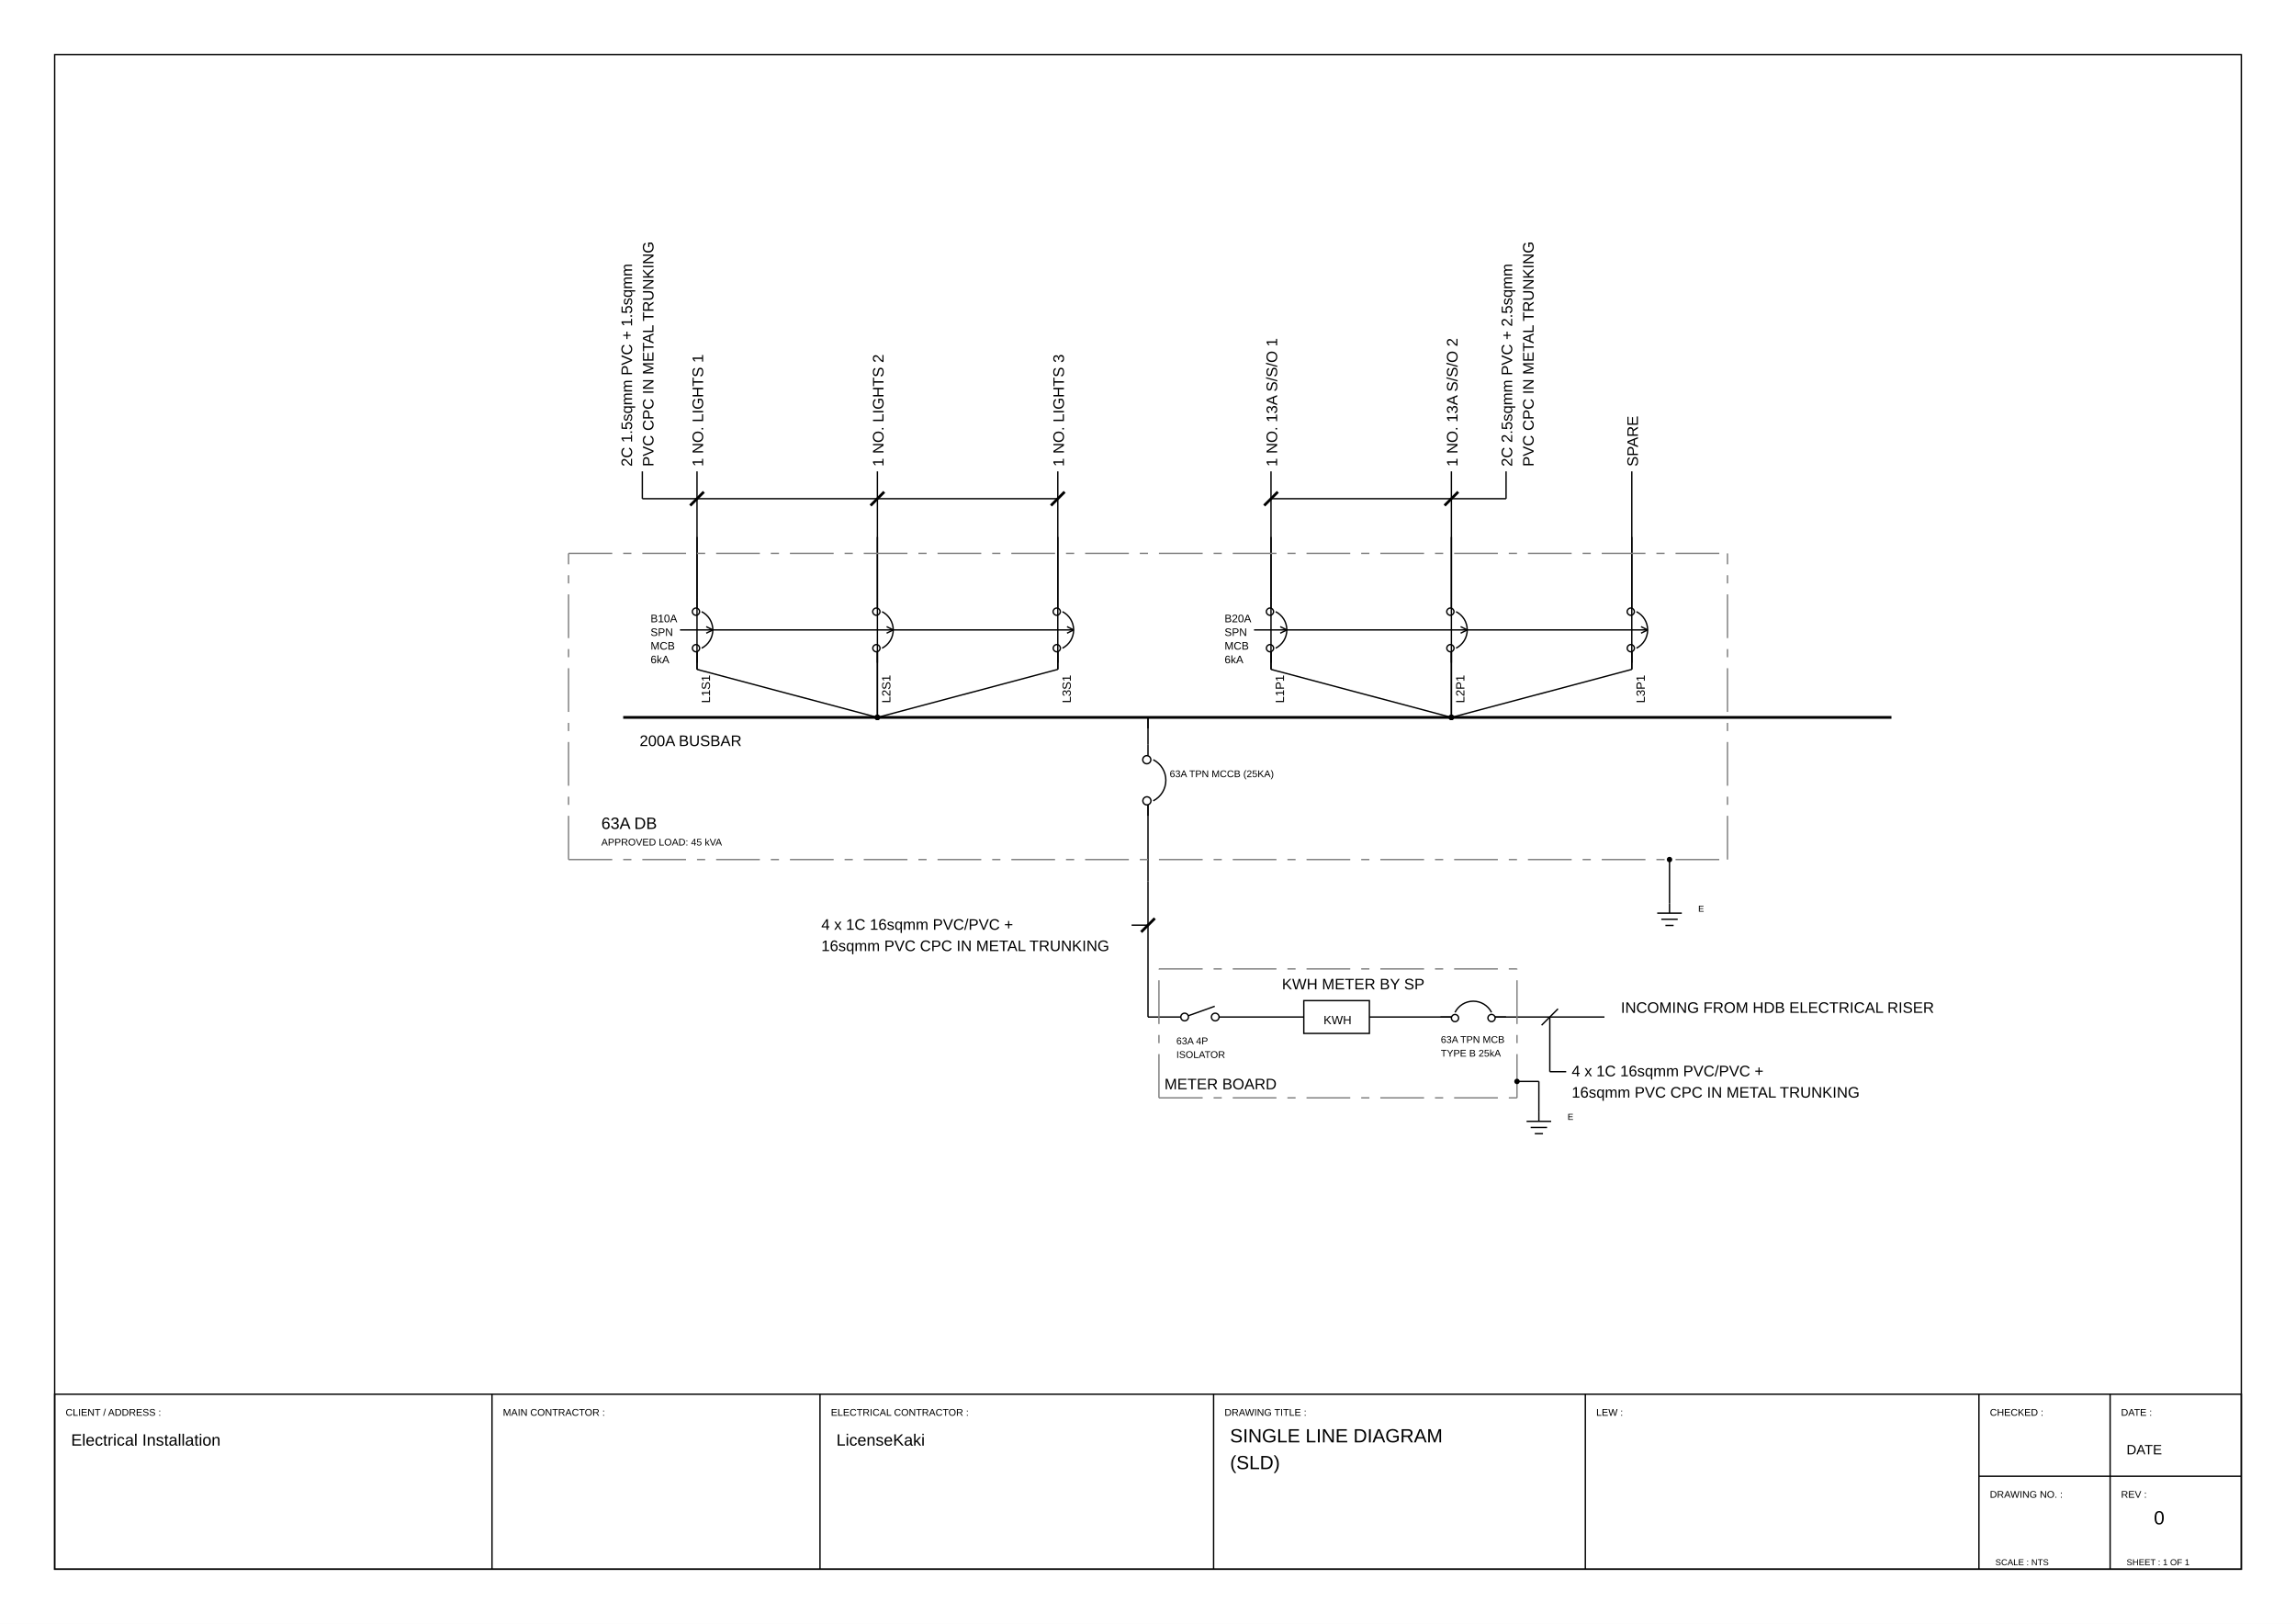
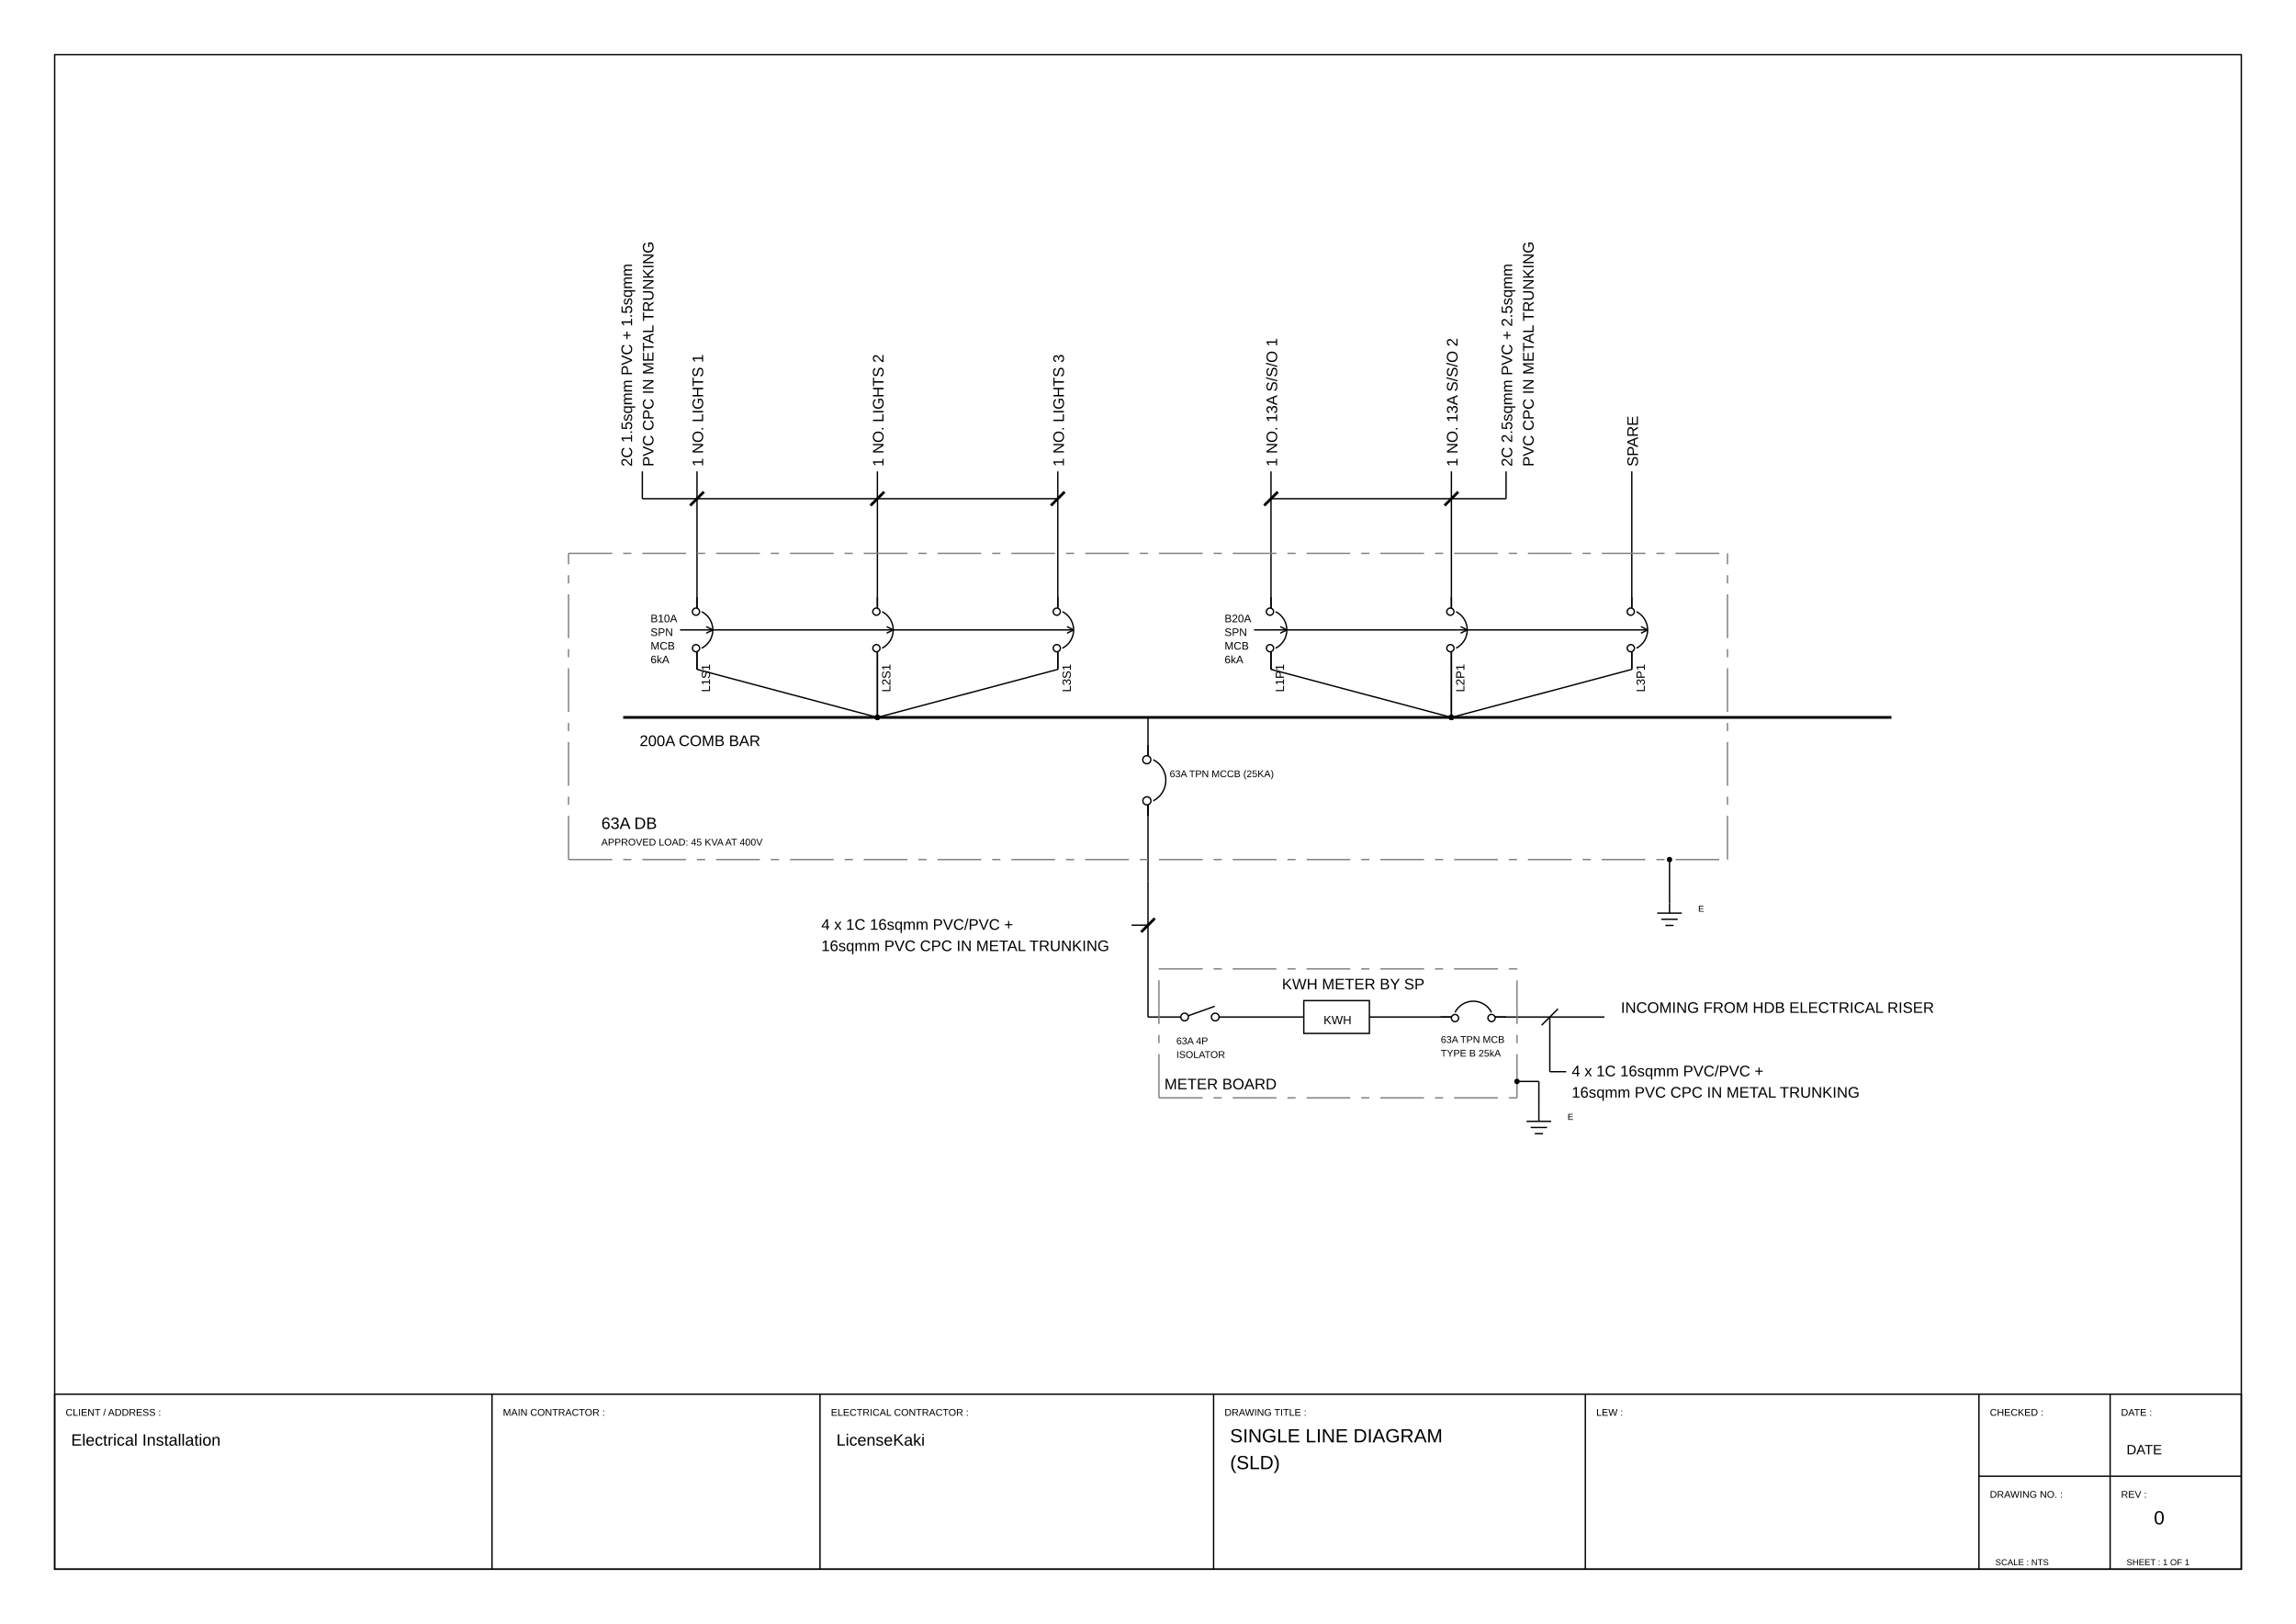
<svg xmlns="http://www.w3.org/2000/svg" viewBox="0 0 420.0 297.0" width="420.0mm" height="297.0mm">
  <rect width="420.0" height="297.0" fill="white" />
  <polygon points="10.00,287.00 410.00,287.00 410.00,10.00 10.00,10.00" stroke="#000000" stroke-width="0.25" fill="none" />
  <polygon points="10.00,287.00 410.00,287.00 410.00,255.00 10.00,255.00" stroke="#000000" stroke-width="0.25" fill="none" />
  <line x1="90.00" y1="255.00" x2="90.00" y2="287.00" stroke="#000000" stroke-width="0.25" fill="none" />
  <line x1="150.00" y1="255.00" x2="150.00" y2="287.00" stroke="#000000" stroke-width="0.25" fill="none" />
  <line x1="222.00" y1="255.00" x2="222.00" y2="287.00" stroke="#000000" stroke-width="0.25" fill="none" />
  <line x1="290.00" y1="255.00" x2="290.00" y2="287.00" stroke="#000000" stroke-width="0.25" fill="none" />
  <line x1="362.00" y1="255.00" x2="362.00" y2="287.00" stroke="#000000" stroke-width="0.25" fill="none" />
  <line x1="362.00" y1="270.00" x2="410.00" y2="270.00" stroke="#000000" stroke-width="0.25" fill="none" />
  <line x1="386.00" y1="255.00" x2="386.00" y2="287.00" stroke="#000000" stroke-width="0.25" fill="none" />
  <text x="12.00" y="258.94" font-family="Arial, Helvetica, sans-serif" font-size="1.8" fill="#000000">CLIENT / ADDRESS :</text>
  <text x="92.00" y="258.94" font-family="Arial, Helvetica, sans-serif" font-size="1.8" fill="#000000">MAIN CONTRACTOR :</text>
  <text x="152.00" y="258.94" font-family="Arial, Helvetica, sans-serif" font-size="1.8" fill="#000000">ELECTRICAL CONTRACTOR :</text>
  <text x="224.00" y="258.94" font-family="Arial, Helvetica, sans-serif" font-size="1.8" fill="#000000">DRAWING TITLE :</text>
  <text x="292.00" y="258.94" font-family="Arial, Helvetica, sans-serif" font-size="1.8" fill="#000000">LEW :</text>
  <text x="364.00" y="258.94" font-family="Arial, Helvetica, sans-serif" font-size="1.8" fill="#000000">CHECKED :</text>
  <text x="388.00" y="258.94" font-family="Arial, Helvetica, sans-serif" font-size="1.8" fill="#000000">DATE :</text>
  <text x="364.00" y="273.94" font-family="Arial, Helvetica, sans-serif" font-size="1.8" fill="#000000">DRAWING NO. :</text>
  <text x="388.00" y="273.94" font-family="Arial, Helvetica, sans-serif" font-size="1.8" fill="#000000">REV :</text>
  <circle cx="222.30" cy="186.01" r="0.70" stroke="#000000" stroke-width="0.25" fill="none" />
  <circle cx="216.70" cy="186.01" r="0.70" stroke="#000000" stroke-width="0.25" fill="none" />
  <polyline points="217.36,185.78 222.21,184.04" stroke="#000000" stroke-width="0.25" fill="none" />
  <text x="215.18" y="191.00" font-family="Arial, Helvetica, sans-serif" font-size="1.8" fill="#000000">
    <tspan x="215.18">63A 4P</tspan>
    <tspan x="215.18" dy="2.5">ISOLATOR</tspan>
  </text>
  <polygon points="238.50,183.01 250.50,183.01 250.50,189.01 238.50,189.01" stroke="#000000" stroke-width="0.25" fill="none" />
  <text x="242.10" y="187.32" font-family="Arial, Helvetica, sans-serif" font-size="2.2" fill="#000000">KWH</text>
  <text x="234.50" y="180.95" font-family="Arial, Helvetica, sans-serif" font-size="2.8" fill="#000000">KWH METER BY SP</text>
  <path d="M 272.84,185.16 A 3.75,3.75 0 0,0 266.16,185.16" stroke="#000000" stroke-width="0.25" fill="none" />
  <circle cx="266.16" cy="186.20" r="0.66" stroke="#000000" stroke-width="0.25" fill="none" />
  <circle cx="272.84" cy="186.19" r="0.66" stroke="#000000" stroke-width="0.25" fill="none" />
  <line x1="265.50" y1="186.01" x2="263.50" y2="186.01" stroke="#000000" stroke-width="0.25" fill="none" />
  <line x1="273.50" y1="186.01" x2="275.50" y2="186.01" stroke="#000000" stroke-width="0.25" fill="none" />
  <text x="263.56" y="190.75" font-family="Arial, Helvetica, sans-serif" font-size="1.8" fill="#000000">
    <tspan x="263.56">63A TPN MCB</tspan>
    <tspan x="263.56" dy="2.5">TYPE B 25kA</tspan>
  </text>
  <text x="296.50" y="185.25" font-family="Arial, Helvetica, sans-serif" font-size="2.8" fill="#000000">INCOMING FROM HDB ELECTRICAL RISER</text>
  <text x="287.50" y="196.85" font-family="Arial, Helvetica, sans-serif" font-size="2.8" fill="#000000">
    <tspan x="287.50">4 x 1C 16sqmm PVC/PVC +</tspan>
    <tspan x="287.50" dy="3.9">16sqmm PVC CPC IN METAL TRUNKING</tspan>
  </text>
  <text x="150.24" y="170.05" font-family="Arial, Helvetica, sans-serif" font-size="2.8" fill="#000000">
    <tspan x="150.24">4 x 1C 16sqmm PVC/PVC +</tspan>
    <tspan x="150.24" dy="3.9">16sqmm PVC CPC IN METAL TRUNKING</tspan>
  </text>
  <text x="213.00" y="199.23" font-family="Arial, Helvetica, sans-serif" font-size="2.8" fill="#000000">METER BOARD</text>
  <line x1="281.50" y1="203.29" x2="281.50" y2="205.09" stroke="#000000" stroke-width="0.25" fill="none" />
  <line x1="279.25" y1="205.09" x2="283.75" y2="205.09" stroke="#000000" stroke-width="0.25" fill="none" />
  <line x1="280.00" y1="206.21" x2="283.00" y2="206.21" stroke="#000000" stroke-width="0.25" fill="none" />
  <line x1="280.75" y1="207.34" x2="282.25" y2="207.34" stroke="#000000" stroke-width="0.25" fill="none" />
  <text x="286.75" y="204.82" font-family="Arial, Helvetica, sans-serif" font-size="1.6" fill="#000000">E</text>
  <path d="M 210.96,146.47 A 4.22,4.22 0 0,0 210.96,138.95" stroke="#000000" stroke-width="0.25" fill="none" />
  <circle cx="209.78" cy="138.95" r="0.74" stroke="#000000" stroke-width="0.25" fill="none" />
  <circle cx="209.80" cy="146.47" r="0.74" stroke="#000000" stroke-width="0.25" fill="none" />
  <line x1="210.00" y1="147.21" x2="210.00" y2="149.21" stroke="#000000" stroke-width="0.25" fill="none" />
  <line x1="210.00" y1="138.21" x2="210.00" y2="136.21" stroke="#000000" stroke-width="0.25" fill="none" />
  <text x="213.96" y="142.15" font-family="Arial, Helvetica, sans-serif" font-size="1.8" fill="#000000">63A TPN MCCB (25KA)</text>
  <line x1="114.00" y1="131.21" x2="346.00" y2="131.21" stroke="#000000" stroke-width="0.50" fill="none" />
-   <text x="117.00" y="136.45" font-family="Arial, Helvetica, sans-serif" font-size="2.8" fill="#000000">200A BUSBAR</text>
-   <text x="129.00" y="129.47" font-family="Arial, Helvetica, sans-serif" font-size="2.2" fill="#000000" transform="rotate(-90.0,129.00,128.59)">L1S1</text>
+   <text x="117.00" y="136.45" font-family="Arial, Helvetica, sans-serif" font-size="2.8" fill="#000000">200A COMB BAR</text>
+   <text x="129.00" y="127.47" font-family="Arial, Helvetica, sans-serif" font-size="2.2" fill="#000000" transform="rotate(-90.0,129.00,126.59)">L1S1</text>
  <path d="M 128.35,118.55 A 3.75,3.75 0 0,0 128.35,111.87" stroke="#000000" stroke-width="0.25" fill="none" />
  <circle cx="127.31" cy="111.87" r="0.66" stroke="#000000" stroke-width="0.25" fill="none" />
  <circle cx="127.32" cy="118.55" r="0.66" stroke="#000000" stroke-width="0.25" fill="none" />
  <line x1="127.50" y1="119.21" x2="127.50" y2="121.21" stroke="#000000" stroke-width="0.25" fill="none" />
  <line x1="127.50" y1="111.21" x2="127.50" y2="109.21" stroke="#000000" stroke-width="0.25" fill="none" />
  <line x1="124.39" y1="115.21" x2="130.39" y2="115.21" stroke="#000000" stroke-width="0.25" fill="none" />
  <line x1="130.39" y1="115.21" x2="129.19" y2="114.61" stroke="#000000" stroke-width="0.25" fill="none" />
  <line x1="130.39" y1="115.21" x2="129.19" y2="115.81" stroke="#000000" stroke-width="0.25" fill="none" />
  <text x="119.00" y="113.81" font-family="Arial, Helvetica, sans-serif" font-size="2.0" fill="#000000">B10A</text>
  <text x="119.00" y="116.31" font-family="Arial, Helvetica, sans-serif" font-size="2.0" fill="#000000">SPN</text>
  <text x="119.00" y="118.81" font-family="Arial, Helvetica, sans-serif" font-size="2.0" fill="#000000">MCB</text>
  <text x="119.00" y="121.31" font-family="Arial, Helvetica, sans-serif" font-size="2.0" fill="#000000">6kA</text>
  <text x="127.50" y="86.45" font-family="Arial, Helvetica, sans-serif" font-size="2.8" fill="#000000" transform="rotate(-90.0,127.50,85.33)">1 NO. LIGHTS 1</text>
-   <text x="162.00" y="129.47" font-family="Arial, Helvetica, sans-serif" font-size="2.2" fill="#000000" transform="rotate(-90.0,162.00,128.59)">L2S1</text>
+   <text x="162.00" y="127.47" font-family="Arial, Helvetica, sans-serif" font-size="2.2" fill="#000000" transform="rotate(-90.0,162.00,126.59)">L2S1</text>
  <path d="M 161.35,118.55 A 3.75,3.75 0 0,0 161.35,111.87" stroke="#000000" stroke-width="0.25" fill="none" />
  <circle cx="160.31" cy="111.87" r="0.66" stroke="#000000" stroke-width="0.25" fill="none" />
  <circle cx="160.32" cy="118.55" r="0.66" stroke="#000000" stroke-width="0.25" fill="none" />
  <line x1="160.50" y1="119.21" x2="160.50" y2="121.21" stroke="#000000" stroke-width="0.25" fill="none" />
  <line x1="160.50" y1="111.21" x2="160.50" y2="109.21" stroke="#000000" stroke-width="0.25" fill="none" />
  <line x1="130.39" y1="115.21" x2="163.39" y2="115.21" stroke="#000000" stroke-width="0.25" fill="none" />
  <line x1="163.39" y1="115.21" x2="162.19" y2="114.61" stroke="#000000" stroke-width="0.25" fill="none" />
  <line x1="163.39" y1="115.21" x2="162.19" y2="115.81" stroke="#000000" stroke-width="0.25" fill="none" />
  <text x="160.50" y="86.45" font-family="Arial, Helvetica, sans-serif" font-size="2.8" fill="#000000" transform="rotate(-90.0,160.50,85.33)">1 NO. LIGHTS 2</text>
-   <text x="195.00" y="129.47" font-family="Arial, Helvetica, sans-serif" font-size="2.2" fill="#000000" transform="rotate(-90.0,195.00,128.59)">L3S1</text>
+   <text x="195.00" y="127.47" font-family="Arial, Helvetica, sans-serif" font-size="2.2" fill="#000000" transform="rotate(-90.0,195.00,126.59)">L3S1</text>
  <path d="M 194.35,118.55 A 3.75,3.75 0 0,0 194.35,111.87" stroke="#000000" stroke-width="0.25" fill="none" />
  <circle cx="193.31" cy="111.87" r="0.66" stroke="#000000" stroke-width="0.25" fill="none" />
  <circle cx="193.32" cy="118.55" r="0.66" stroke="#000000" stroke-width="0.25" fill="none" />
  <line x1="193.50" y1="119.21" x2="193.50" y2="121.21" stroke="#000000" stroke-width="0.25" fill="none" />
  <line x1="193.50" y1="111.21" x2="193.50" y2="109.21" stroke="#000000" stroke-width="0.25" fill="none" />
  <line x1="163.39" y1="115.21" x2="196.39" y2="115.21" stroke="#000000" stroke-width="0.25" fill="none" />
  <line x1="196.39" y1="115.21" x2="195.19" y2="114.61" stroke="#000000" stroke-width="0.25" fill="none" />
  <line x1="196.39" y1="115.21" x2="195.19" y2="115.81" stroke="#000000" stroke-width="0.25" fill="none" />
  <text x="193.50" y="86.45" font-family="Arial, Helvetica, sans-serif" font-size="2.8" fill="#000000" transform="rotate(-90.0,193.50,85.33)">1 NO. LIGHTS 3</text>
-   <text x="234.00" y="129.47" font-family="Arial, Helvetica, sans-serif" font-size="2.2" fill="#000000" transform="rotate(-90.0,234.00,128.59)">L1P1</text>
+   <text x="234.00" y="127.47" font-family="Arial, Helvetica, sans-serif" font-size="2.2" fill="#000000" transform="rotate(-90.0,234.00,126.59)">L1P1</text>
  <path d="M 233.35,118.55 A 3.75,3.75 0 0,0 233.35,111.87" stroke="#000000" stroke-width="0.25" fill="none" />
  <circle cx="232.31" cy="111.87" r="0.66" stroke="#000000" stroke-width="0.25" fill="none" />
  <circle cx="232.32" cy="118.55" r="0.66" stroke="#000000" stroke-width="0.25" fill="none" />
  <line x1="232.50" y1="119.21" x2="232.50" y2="121.21" stroke="#000000" stroke-width="0.25" fill="none" />
  <line x1="232.50" y1="111.21" x2="232.50" y2="109.21" stroke="#000000" stroke-width="0.25" fill="none" />
  <line x1="229.39" y1="115.21" x2="235.39" y2="115.21" stroke="#000000" stroke-width="0.25" fill="none" />
  <line x1="235.39" y1="115.21" x2="234.19" y2="114.61" stroke="#000000" stroke-width="0.25" fill="none" />
  <line x1="235.39" y1="115.21" x2="234.19" y2="115.81" stroke="#000000" stroke-width="0.25" fill="none" />
  <text x="224.00" y="113.81" font-family="Arial, Helvetica, sans-serif" font-size="2.0" fill="#000000">B20A</text>
  <text x="224.00" y="116.31" font-family="Arial, Helvetica, sans-serif" font-size="2.0" fill="#000000">SPN</text>
  <text x="224.00" y="118.81" font-family="Arial, Helvetica, sans-serif" font-size="2.0" fill="#000000">MCB</text>
  <text x="224.00" y="121.31" font-family="Arial, Helvetica, sans-serif" font-size="2.0" fill="#000000">6kA</text>
  <text x="232.50" y="86.45" font-family="Arial, Helvetica, sans-serif" font-size="2.8" fill="#000000" transform="rotate(-90.0,232.50,85.33)">1 NO. 13A S/S/O 1</text>
-   <text x="267.00" y="129.47" font-family="Arial, Helvetica, sans-serif" font-size="2.2" fill="#000000" transform="rotate(-90.0,267.00,128.59)">L2P1</text>
+   <text x="267.00" y="127.47" font-family="Arial, Helvetica, sans-serif" font-size="2.2" fill="#000000" transform="rotate(-90.0,267.00,126.59)">L2P1</text>
  <path d="M 266.35,118.55 A 3.75,3.75 0 0,0 266.35,111.87" stroke="#000000" stroke-width="0.25" fill="none" />
  <circle cx="265.31" cy="111.87" r="0.66" stroke="#000000" stroke-width="0.25" fill="none" />
  <circle cx="265.32" cy="118.55" r="0.66" stroke="#000000" stroke-width="0.25" fill="none" />
  <line x1="265.50" y1="119.21" x2="265.50" y2="121.21" stroke="#000000" stroke-width="0.25" fill="none" />
  <line x1="265.50" y1="111.21" x2="265.50" y2="109.21" stroke="#000000" stroke-width="0.25" fill="none" />
  <line x1="235.39" y1="115.21" x2="268.39" y2="115.21" stroke="#000000" stroke-width="0.25" fill="none" />
  <line x1="268.39" y1="115.21" x2="267.19" y2="114.61" stroke="#000000" stroke-width="0.25" fill="none" />
  <line x1="268.39" y1="115.21" x2="267.19" y2="115.81" stroke="#000000" stroke-width="0.25" fill="none" />
  <text x="265.50" y="86.45" font-family="Arial, Helvetica, sans-serif" font-size="2.8" fill="#000000" transform="rotate(-90.0,265.50,85.33)">1 NO. 13A S/S/O 2</text>
-   <text x="300.00" y="129.47" font-family="Arial, Helvetica, sans-serif" font-size="2.2" fill="#000000" transform="rotate(-90.0,300.00,128.59)">L3P1</text>
+   <text x="300.00" y="127.47" font-family="Arial, Helvetica, sans-serif" font-size="2.2" fill="#000000" transform="rotate(-90.0,300.00,126.59)">L3P1</text>
  <path d="M 299.35,118.55 A 3.75,3.75 0 0,0 299.35,111.87" stroke="#000000" stroke-width="0.25" fill="none" />
  <circle cx="298.31" cy="111.87" r="0.66" stroke="#000000" stroke-width="0.25" fill="none" />
  <circle cx="298.32" cy="118.55" r="0.66" stroke="#000000" stroke-width="0.25" fill="none" />
  <line x1="298.50" y1="119.21" x2="298.50" y2="121.21" stroke="#000000" stroke-width="0.25" fill="none" />
  <line x1="298.50" y1="111.21" x2="298.50" y2="109.21" stroke="#000000" stroke-width="0.25" fill="none" />
  <line x1="268.39" y1="115.21" x2="301.39" y2="115.21" stroke="#000000" stroke-width="0.25" fill="none" />
  <line x1="301.39" y1="115.21" x2="300.19" y2="114.61" stroke="#000000" stroke-width="0.25" fill="none" />
  <line x1="301.39" y1="115.21" x2="300.19" y2="115.81" stroke="#000000" stroke-width="0.25" fill="none" />
  <text x="298.50" y="86.45" font-family="Arial, Helvetica, sans-serif" font-size="2.8" fill="#000000" transform="rotate(-90.0,298.50,85.33)">SPARE</text>
  <text x="114.50" y="86.45" font-family="Arial, Helvetica, sans-serif" font-size="2.8" fill="#000000" transform="rotate(-90.0,114.50,85.33)">2C 1.5sqmm PVC + 1.5sqmm</text>
  <text x="118.42" y="86.45" font-family="Arial, Helvetica, sans-serif" font-size="2.8" fill="#000000" transform="rotate(-90.0,118.42,85.33)">PVC CPC IN METAL TRUNKING</text>
  <text x="275.50" y="86.45" font-family="Arial, Helvetica, sans-serif" font-size="2.8" fill="#000000" transform="rotate(-90.0,275.50,85.33)">2C 2.5sqmm PVC + 2.5sqmm</text>
  <text x="279.42" y="86.45" font-family="Arial, Helvetica, sans-serif" font-size="2.8" fill="#000000" transform="rotate(-90.0,279.42,85.33)">PVC CPC IN METAL TRUNKING</text>
  <text x="110.00" y="151.61" font-family="Arial, Helvetica, sans-serif" font-size="3.0" fill="#000000">63A DB</text>
-   <text x="110.00" y="154.65" font-family="Arial, Helvetica, sans-serif" font-size="1.8" fill="#000000">APPROVED LOAD: 45 kVA</text>
+   <text x="110.00" y="154.65" font-family="Arial, Helvetica, sans-serif" font-size="1.8" fill="#000000">APPROVED LOAD: 45 KVA AT 400V</text>
  <line x1="305.40" y1="165.21" x2="305.40" y2="167.01" stroke="#000000" stroke-width="0.25" fill="none" />
  <line x1="303.15" y1="167.01" x2="307.65" y2="167.01" stroke="#000000" stroke-width="0.25" fill="none" />
  <line x1="303.90" y1="168.13" x2="306.90" y2="168.13" stroke="#000000" stroke-width="0.25" fill="none" />
  <line x1="304.65" y1="169.26" x2="306.15" y2="169.26" stroke="#000000" stroke-width="0.25" fill="none" />
  <text x="310.65" y="166.74" font-family="Arial, Helvetica, sans-serif" font-size="1.6" fill="#000000">E</text>
  <line x1="210.00" y1="186.01" x2="216.00" y2="186.01" stroke="#000000" stroke-width="0.25" fill="none" />
  <line x1="223.00" y1="186.01" x2="238.50" y2="186.01" stroke="#000000" stroke-width="0.25" fill="none" />
  <line x1="250.50" y1="186.01" x2="265.50" y2="186.01" stroke="#000000" stroke-width="0.25" fill="none" />
  <line x1="273.50" y1="186.01" x2="293.50" y2="186.01" stroke="#000000" stroke-width="0.25" fill="none" />
  <line x1="282.00" y1="187.51" x2="285.00" y2="184.51" stroke="#000000" stroke-width="0.25" fill="none" />
  <line x1="283.50" y1="186.01" x2="283.50" y2="196.01" stroke="#000000" stroke-width="0.25" fill="none" />
  <line x1="283.50" y1="196.01" x2="286.50" y2="196.01" stroke="#000000" stroke-width="0.25" fill="none" />
  <line x1="210.00" y1="186.01" x2="210.00" y2="161.21" stroke="#000000" stroke-width="0.25" fill="none" />
  <line x1="210.00" y1="169.21" x2="207.00" y2="169.21" stroke="#000000" stroke-width="0.25" fill="none" />
  <line x1="277.50" y1="197.79" x2="281.50" y2="197.79" stroke="#000000" stroke-width="0.25" fill="none" />
  <line x1="281.50" y1="197.79" x2="281.50" y2="203.29" stroke="#000000" stroke-width="0.25" fill="none" />
  <line x1="210.00" y1="161.21" x2="210.00" y2="147.21" stroke="#000000" stroke-width="0.25" fill="none" />
+   <line x1="210.00" y1="149.21" x2="210.00" y2="147.21" stroke="#000000" stroke-width="0.25" fill="none" />
+   <line x1="210.00" y1="138.21" x2="210.00" y2="136.21" stroke="#000000" stroke-width="0.25" fill="none" />
  <line x1="210.00" y1="136.21" x2="210.00" y2="131.21" stroke="#000000" stroke-width="0.25" fill="none" />
-   <line x1="210.00" y1="133.21" x2="210.00" y2="131.21" stroke="#000000" stroke-width="0.25" fill="none" />
  <line x1="127.50" y1="122.43" x2="127.50" y2="119.21" stroke="#000000" stroke-width="0.25" fill="none" />
+   <line x1="127.50" y1="111.21" x2="127.50" y2="109.21" stroke="#000000" stroke-width="0.25" fill="none" />
  <line x1="127.50" y1="109.21" x2="127.50" y2="86.21" stroke="#000000" stroke-width="0.25" fill="none" />
  <line x1="160.50" y1="131.21" x2="160.50" y2="119.21" stroke="#000000" stroke-width="0.25" fill="none" />
+   <line x1="160.50" y1="111.21" x2="160.50" y2="109.21" stroke="#000000" stroke-width="0.25" fill="none" />
  <line x1="160.50" y1="109.21" x2="160.50" y2="86.21" stroke="#000000" stroke-width="0.25" fill="none" />
  <line x1="193.50" y1="122.43" x2="193.50" y2="119.21" stroke="#000000" stroke-width="0.25" fill="none" />
+   <line x1="193.50" y1="111.21" x2="193.50" y2="109.21" stroke="#000000" stroke-width="0.25" fill="none" />
  <line x1="193.50" y1="109.21" x2="193.50" y2="86.21" stroke="#000000" stroke-width="0.25" fill="none" />
  <line x1="232.50" y1="122.43" x2="232.50" y2="119.21" stroke="#000000" stroke-width="0.25" fill="none" />
+   <line x1="232.50" y1="111.21" x2="232.50" y2="109.21" stroke="#000000" stroke-width="0.25" fill="none" />
  <line x1="232.50" y1="109.21" x2="232.50" y2="86.21" stroke="#000000" stroke-width="0.25" fill="none" />
  <line x1="265.50" y1="131.21" x2="265.50" y2="119.21" stroke="#000000" stroke-width="0.25" fill="none" />
+   <line x1="265.50" y1="111.21" x2="265.50" y2="109.21" stroke="#000000" stroke-width="0.25" fill="none" />
  <line x1="265.50" y1="109.21" x2="265.50" y2="86.21" stroke="#000000" stroke-width="0.25" fill="none" />
  <line x1="298.50" y1="122.43" x2="298.50" y2="119.21" stroke="#000000" stroke-width="0.25" fill="none" />
+   <line x1="298.50" y1="111.21" x2="298.50" y2="109.21" stroke="#000000" stroke-width="0.25" fill="none" />
  <line x1="298.50" y1="109.21" x2="298.50" y2="86.21" stroke="#000000" stroke-width="0.25" fill="none" />
  <line x1="117.50" y1="91.21" x2="193.50" y2="91.21" stroke="#000000" stroke-width="0.25" fill="none" />
  <line x1="117.50" y1="91.21" x2="117.50" y2="86.21" stroke="#000000" stroke-width="0.25" fill="none" />
  <line x1="232.50" y1="91.21" x2="275.50" y2="91.21" stroke="#000000" stroke-width="0.25" fill="none" />
  <line x1="275.50" y1="91.21" x2="275.50" y2="86.21" stroke="#000000" stroke-width="0.25" fill="none" />
  <line x1="305.40" y1="157.21" x2="305.40" y2="165.21" stroke="#000000" stroke-width="0.25" fill="none" />
  <line x1="208.75" y1="170.46" x2="211.25" y2="167.96" stroke="#000000" stroke-width="0.50" fill="none" />
  <line x1="126.25" y1="92.46" x2="128.75" y2="89.96" stroke="#000000" stroke-width="0.50" fill="none" />
  <line x1="159.25" y1="92.46" x2="161.75" y2="89.96" stroke="#000000" stroke-width="0.50" fill="none" />
  <line x1="192.25" y1="92.46" x2="194.75" y2="89.96" stroke="#000000" stroke-width="0.50" fill="none" />
  <line x1="231.25" y1="92.46" x2="233.75" y2="89.96" stroke="#000000" stroke-width="0.50" fill="none" />
  <line x1="264.25" y1="92.46" x2="266.75" y2="89.96" stroke="#000000" stroke-width="0.50" fill="none" />
-   <line x1="160.50" y1="131.21" x2="160.50" y2="98.21" stroke="#000000" stroke-width="0.25" fill="none" />
+   <line x1="160.50" y1="131.21" x2="160.50" y2="121.21" stroke="#000000" stroke-width="0.25" fill="none" />
  <line x1="160.50" y1="131.21" x2="127.50" y2="122.43" stroke="#000000" stroke-width="0.25" fill="none" />
-   <line x1="127.50" y1="122.43" x2="127.50" y2="98.21" stroke="#000000" stroke-width="0.25" fill="none" />
+   <line x1="127.50" y1="122.43" x2="127.50" y2="121.21" stroke="#000000" stroke-width="0.25" fill="none" />
  <line x1="160.50" y1="131.21" x2="193.50" y2="122.43" stroke="#000000" stroke-width="0.25" fill="none" />
-   <line x1="193.50" y1="122.43" x2="193.50" y2="98.21" stroke="#000000" stroke-width="0.25" fill="none" />
-   <line x1="265.50" y1="131.21" x2="265.50" y2="98.21" stroke="#000000" stroke-width="0.25" fill="none" />
+   <line x1="193.50" y1="122.43" x2="193.50" y2="121.21" stroke="#000000" stroke-width="0.25" fill="none" />
+   <line x1="265.50" y1="131.21" x2="265.50" y2="121.21" stroke="#000000" stroke-width="0.25" fill="none" />
  <line x1="265.50" y1="131.21" x2="232.50" y2="122.43" stroke="#000000" stroke-width="0.25" fill="none" />
-   <line x1="232.50" y1="122.43" x2="232.50" y2="98.21" stroke="#000000" stroke-width="0.25" fill="none" />
+   <line x1="232.50" y1="122.43" x2="232.50" y2="121.21" stroke="#000000" stroke-width="0.25" fill="none" />
  <line x1="265.50" y1="131.21" x2="298.50" y2="122.43" stroke="#000000" stroke-width="0.25" fill="none" />
-   <line x1="298.50" y1="122.43" x2="298.50" y2="98.21" stroke="#000000" stroke-width="0.25" fill="none" />
+   <line x1="298.50" y1="122.43" x2="298.50" y2="121.21" stroke="#000000" stroke-width="0.25" fill="none" />
  <line x1="212.00" y1="200.79" x2="220.00" y2="200.79" stroke="#808080" stroke-width="0.25" fill="none" />
  <line x1="222.00" y1="200.79" x2="223.50" y2="200.79" stroke="#808080" stroke-width="0.25" fill="none" />
  <line x1="225.50" y1="200.79" x2="233.50" y2="200.79" stroke="#808080" stroke-width="0.25" fill="none" />
  <line x1="235.50" y1="200.79" x2="237.00" y2="200.79" stroke="#808080" stroke-width="0.25" fill="none" />
  <line x1="239.00" y1="200.79" x2="247.00" y2="200.79" stroke="#808080" stroke-width="0.25" fill="none" />
  <line x1="249.00" y1="200.79" x2="250.50" y2="200.79" stroke="#808080" stroke-width="0.25" fill="none" />
  <line x1="252.50" y1="200.79" x2="260.50" y2="200.79" stroke="#808080" stroke-width="0.25" fill="none" />
  <line x1="262.50" y1="200.79" x2="264.00" y2="200.79" stroke="#808080" stroke-width="0.25" fill="none" />
  <line x1="266.00" y1="200.79" x2="274.00" y2="200.79" stroke="#808080" stroke-width="0.25" fill="none" />
  <line x1="276.00" y1="200.79" x2="277.50" y2="200.79" stroke="#808080" stroke-width="0.25" fill="none" />
  <line x1="212.00" y1="177.21" x2="220.00" y2="177.21" stroke="#808080" stroke-width="0.25" fill="none" />
  <line x1="222.00" y1="177.21" x2="223.50" y2="177.21" stroke="#808080" stroke-width="0.25" fill="none" />
  <line x1="225.50" y1="177.21" x2="233.50" y2="177.21" stroke="#808080" stroke-width="0.25" fill="none" />
  <line x1="235.50" y1="177.21" x2="237.00" y2="177.21" stroke="#808080" stroke-width="0.25" fill="none" />
  <line x1="239.00" y1="177.21" x2="247.00" y2="177.21" stroke="#808080" stroke-width="0.25" fill="none" />
  <line x1="249.00" y1="177.21" x2="250.50" y2="177.21" stroke="#808080" stroke-width="0.25" fill="none" />
  <line x1="252.50" y1="177.21" x2="260.50" y2="177.21" stroke="#808080" stroke-width="0.25" fill="none" />
  <line x1="262.50" y1="177.21" x2="264.00" y2="177.21" stroke="#808080" stroke-width="0.25" fill="none" />
  <line x1="266.00" y1="177.21" x2="274.00" y2="177.21" stroke="#808080" stroke-width="0.25" fill="none" />
  <line x1="276.00" y1="177.21" x2="277.50" y2="177.21" stroke="#808080" stroke-width="0.25" fill="none" />
  <line x1="212.00" y1="200.79" x2="212.00" y2="192.79" stroke="#808080" stroke-width="0.25" fill="none" />
  <line x1="212.00" y1="190.79" x2="212.00" y2="189.29" stroke="#808080" stroke-width="0.25" fill="none" />
  <line x1="212.00" y1="187.29" x2="212.00" y2="179.29" stroke="#808080" stroke-width="0.25" fill="none" />
  <line x1="212.00" y1="177.29" x2="212.00" y2="177.21" stroke="#808080" stroke-width="0.25" fill="none" />
  <line x1="277.50" y1="200.79" x2="277.50" y2="192.79" stroke="#808080" stroke-width="0.25" fill="none" />
  <line x1="277.50" y1="190.79" x2="277.50" y2="189.29" stroke="#808080" stroke-width="0.25" fill="none" />
  <line x1="277.50" y1="187.29" x2="277.50" y2="179.29" stroke="#808080" stroke-width="0.25" fill="none" />
  <line x1="277.50" y1="177.29" x2="277.50" y2="177.21" stroke="#808080" stroke-width="0.25" fill="none" />
  <line x1="104.00" y1="157.21" x2="112.00" y2="157.21" stroke="#808080" stroke-width="0.25" fill="none" />
  <line x1="114.00" y1="157.21" x2="115.50" y2="157.21" stroke="#808080" stroke-width="0.25" fill="none" />
  <line x1="117.50" y1="157.21" x2="125.50" y2="157.21" stroke="#808080" stroke-width="0.25" fill="none" />
  <line x1="127.50" y1="157.21" x2="129.00" y2="157.21" stroke="#808080" stroke-width="0.25" fill="none" />
  <line x1="131.00" y1="157.21" x2="139.00" y2="157.21" stroke="#808080" stroke-width="0.25" fill="none" />
  <line x1="141.00" y1="157.21" x2="142.50" y2="157.21" stroke="#808080" stroke-width="0.25" fill="none" />
  <line x1="144.50" y1="157.21" x2="152.50" y2="157.21" stroke="#808080" stroke-width="0.25" fill="none" />
  <line x1="154.50" y1="157.21" x2="156.00" y2="157.21" stroke="#808080" stroke-width="0.25" fill="none" />
  <line x1="158.00" y1="157.21" x2="166.00" y2="157.21" stroke="#808080" stroke-width="0.25" fill="none" />
  <line x1="168.00" y1="157.21" x2="169.50" y2="157.21" stroke="#808080" stroke-width="0.25" fill="none" />
  <line x1="171.50" y1="157.21" x2="179.50" y2="157.21" stroke="#808080" stroke-width="0.25" fill="none" />
  <line x1="181.50" y1="157.21" x2="183.00" y2="157.21" stroke="#808080" stroke-width="0.25" fill="none" />
  <line x1="185.00" y1="157.21" x2="193.00" y2="157.21" stroke="#808080" stroke-width="0.25" fill="none" />
  <line x1="195.00" y1="157.21" x2="196.50" y2="157.21" stroke="#808080" stroke-width="0.25" fill="none" />
  <line x1="198.50" y1="157.21" x2="206.50" y2="157.21" stroke="#808080" stroke-width="0.25" fill="none" />
  <line x1="208.50" y1="157.21" x2="210.00" y2="157.21" stroke="#808080" stroke-width="0.25" fill="none" />
  <line x1="212.00" y1="157.21" x2="220.00" y2="157.21" stroke="#808080" stroke-width="0.25" fill="none" />
  <line x1="222.00" y1="157.21" x2="223.50" y2="157.21" stroke="#808080" stroke-width="0.25" fill="none" />
  <line x1="225.50" y1="157.21" x2="233.50" y2="157.21" stroke="#808080" stroke-width="0.25" fill="none" />
  <line x1="235.50" y1="157.21" x2="237.00" y2="157.21" stroke="#808080" stroke-width="0.25" fill="none" />
  <line x1="239.00" y1="157.21" x2="247.00" y2="157.21" stroke="#808080" stroke-width="0.25" fill="none" />
  <line x1="249.00" y1="157.21" x2="250.50" y2="157.21" stroke="#808080" stroke-width="0.25" fill="none" />
  <line x1="252.50" y1="157.21" x2="260.50" y2="157.21" stroke="#808080" stroke-width="0.25" fill="none" />
  <line x1="262.50" y1="157.21" x2="264.00" y2="157.21" stroke="#808080" stroke-width="0.25" fill="none" />
  <line x1="266.00" y1="157.21" x2="274.00" y2="157.21" stroke="#808080" stroke-width="0.25" fill="none" />
  <line x1="276.00" y1="157.21" x2="277.50" y2="157.21" stroke="#808080" stroke-width="0.25" fill="none" />
  <line x1="279.50" y1="157.21" x2="287.50" y2="157.21" stroke="#808080" stroke-width="0.25" fill="none" />
  <line x1="289.50" y1="157.21" x2="291.00" y2="157.21" stroke="#808080" stroke-width="0.25" fill="none" />
  <line x1="293.00" y1="157.21" x2="301.00" y2="157.21" stroke="#808080" stroke-width="0.25" fill="none" />
  <line x1="303.00" y1="157.21" x2="304.50" y2="157.21" stroke="#808080" stroke-width="0.25" fill="none" />
  <line x1="306.50" y1="157.21" x2="314.50" y2="157.21" stroke="#808080" stroke-width="0.25" fill="none" />
  <line x1="104.00" y1="101.21" x2="112.00" y2="101.21" stroke="#808080" stroke-width="0.25" fill="none" />
  <line x1="114.00" y1="101.21" x2="115.50" y2="101.21" stroke="#808080" stroke-width="0.25" fill="none" />
  <line x1="117.50" y1="101.21" x2="125.50" y2="101.21" stroke="#808080" stroke-width="0.25" fill="none" />
  <line x1="127.50" y1="101.21" x2="129.00" y2="101.21" stroke="#808080" stroke-width="0.25" fill="none" />
  <line x1="131.00" y1="101.21" x2="139.00" y2="101.21" stroke="#808080" stroke-width="0.25" fill="none" />
  <line x1="141.00" y1="101.21" x2="142.50" y2="101.21" stroke="#808080" stroke-width="0.25" fill="none" />
  <line x1="144.50" y1="101.21" x2="152.50" y2="101.21" stroke="#808080" stroke-width="0.25" fill="none" />
  <line x1="154.50" y1="101.21" x2="156.00" y2="101.21" stroke="#808080" stroke-width="0.25" fill="none" />
  <line x1="158.00" y1="101.21" x2="166.00" y2="101.21" stroke="#808080" stroke-width="0.25" fill="none" />
  <line x1="168.00" y1="101.21" x2="169.50" y2="101.21" stroke="#808080" stroke-width="0.25" fill="none" />
  <line x1="171.50" y1="101.21" x2="179.50" y2="101.21" stroke="#808080" stroke-width="0.25" fill="none" />
  <line x1="181.50" y1="101.21" x2="183.00" y2="101.21" stroke="#808080" stroke-width="0.25" fill="none" />
  <line x1="185.00" y1="101.21" x2="193.00" y2="101.21" stroke="#808080" stroke-width="0.25" fill="none" />
  <line x1="195.00" y1="101.21" x2="196.50" y2="101.21" stroke="#808080" stroke-width="0.25" fill="none" />
  <line x1="198.50" y1="101.21" x2="206.50" y2="101.21" stroke="#808080" stroke-width="0.25" fill="none" />
  <line x1="208.50" y1="101.21" x2="210.00" y2="101.21" stroke="#808080" stroke-width="0.25" fill="none" />
  <line x1="212.00" y1="101.21" x2="220.00" y2="101.21" stroke="#808080" stroke-width="0.25" fill="none" />
  <line x1="222.00" y1="101.21" x2="223.50" y2="101.21" stroke="#808080" stroke-width="0.25" fill="none" />
  <line x1="225.50" y1="101.21" x2="233.50" y2="101.21" stroke="#808080" stroke-width="0.25" fill="none" />
  <line x1="235.50" y1="101.21" x2="237.00" y2="101.21" stroke="#808080" stroke-width="0.25" fill="none" />
  <line x1="239.00" y1="101.21" x2="247.00" y2="101.21" stroke="#808080" stroke-width="0.25" fill="none" />
  <line x1="249.00" y1="101.21" x2="250.50" y2="101.21" stroke="#808080" stroke-width="0.25" fill="none" />
  <line x1="252.50" y1="101.21" x2="260.50" y2="101.21" stroke="#808080" stroke-width="0.25" fill="none" />
  <line x1="262.50" y1="101.21" x2="264.00" y2="101.21" stroke="#808080" stroke-width="0.25" fill="none" />
  <line x1="266.00" y1="101.21" x2="274.00" y2="101.21" stroke="#808080" stroke-width="0.25" fill="none" />
  <line x1="276.00" y1="101.21" x2="277.50" y2="101.21" stroke="#808080" stroke-width="0.25" fill="none" />
  <line x1="279.50" y1="101.21" x2="287.50" y2="101.21" stroke="#808080" stroke-width="0.25" fill="none" />
  <line x1="289.50" y1="101.21" x2="291.00" y2="101.21" stroke="#808080" stroke-width="0.25" fill="none" />
  <line x1="293.00" y1="101.21" x2="301.00" y2="101.21" stroke="#808080" stroke-width="0.25" fill="none" />
  <line x1="303.00" y1="101.21" x2="304.50" y2="101.21" stroke="#808080" stroke-width="0.25" fill="none" />
  <line x1="306.50" y1="101.21" x2="314.50" y2="101.21" stroke="#808080" stroke-width="0.25" fill="none" />
  <line x1="104.00" y1="157.21" x2="104.00" y2="149.21" stroke="#808080" stroke-width="0.25" fill="none" />
  <line x1="104.00" y1="147.21" x2="104.00" y2="145.71" stroke="#808080" stroke-width="0.25" fill="none" />
  <line x1="104.00" y1="143.71" x2="104.00" y2="135.71" stroke="#808080" stroke-width="0.25" fill="none" />
  <line x1="104.00" y1="133.71" x2="104.00" y2="132.21" stroke="#808080" stroke-width="0.25" fill="none" />
  <line x1="104.00" y1="130.21" x2="104.00" y2="122.21" stroke="#808080" stroke-width="0.25" fill="none" />
  <line x1="104.00" y1="120.21" x2="104.00" y2="118.71" stroke="#808080" stroke-width="0.25" fill="none" />
  <line x1="104.00" y1="116.71" x2="104.00" y2="108.71" stroke="#808080" stroke-width="0.25" fill="none" />
  <line x1="104.00" y1="106.71" x2="104.00" y2="105.21" stroke="#808080" stroke-width="0.25" fill="none" />
  <line x1="104.00" y1="103.21" x2="104.00" y2="101.21" stroke="#808080" stroke-width="0.25" fill="none" />
  <line x1="316.00" y1="157.21" x2="316.00" y2="149.21" stroke="#808080" stroke-width="0.25" fill="none" />
  <line x1="316.00" y1="147.21" x2="316.00" y2="145.71" stroke="#808080" stroke-width="0.25" fill="none" />
  <line x1="316.00" y1="143.71" x2="316.00" y2="135.71" stroke="#808080" stroke-width="0.25" fill="none" />
  <line x1="316.00" y1="133.71" x2="316.00" y2="132.21" stroke="#808080" stroke-width="0.25" fill="none" />
  <line x1="316.00" y1="130.21" x2="316.00" y2="122.21" stroke="#808080" stroke-width="0.25" fill="none" />
  <line x1="316.00" y1="120.21" x2="316.00" y2="118.71" stroke="#808080" stroke-width="0.25" fill="none" />
  <line x1="316.00" y1="116.71" x2="316.00" y2="108.71" stroke="#808080" stroke-width="0.25" fill="none" />
  <line x1="316.00" y1="106.71" x2="316.00" y2="105.21" stroke="#808080" stroke-width="0.25" fill="none" />
  <line x1="316.00" y1="103.21" x2="316.00" y2="101.21" stroke="#808080" stroke-width="0.25" fill="none" />
  <circle cx="277.50" cy="197.79" r="0.50" fill="rgb(0,0,0)" stroke="none" />
  <circle cx="160.50" cy="131.21" r="0.50" fill="rgb(0,0,0)" stroke="none" />
  <circle cx="160.50" cy="131.21" r="0.50" fill="rgb(0,0,0)" stroke="none" />
  <circle cx="160.50" cy="131.21" r="0.50" fill="rgb(0,0,0)" stroke="none" />
  <circle cx="265.50" cy="131.21" r="0.50" fill="rgb(0,0,0)" stroke="none" />
  <circle cx="265.50" cy="131.21" r="0.50" fill="rgb(0,0,0)" stroke="none" />
  <circle cx="265.50" cy="131.21" r="0.50" fill="rgb(0,0,0)" stroke="none" />
  <circle cx="305.40" cy="157.21" r="0.50" fill="rgb(0,0,0)" stroke="none" />
  <text x="13.00" y="264.40" font-family="Arial, Helvetica, sans-serif" font-size="3.0" fill="#000000">Electrical Installation</text>
  <text x="153.00" y="264.40" font-family="Arial, Helvetica, sans-serif" font-size="3.0" fill="#000000">LicenseKaki</text>
  <text x="225.00" y="263.80" font-family="Arial, Helvetica, sans-serif" font-size="3.5" fill="#000000">
    <tspan x="225.00">SINGLE LINE DIAGRAM</tspan>
    <tspan x="225.00" dy="4.9">(SLD)</tspan>
  </text>
  <text x="389.00" y="266.00" font-family="Arial, Helvetica, sans-serif" font-size="2.5" fill="#000000">DATE</text>
  <text x="365.00" y="278.00" font-family="Arial, Helvetica, sans-serif" font-size="2.5" fill="#000000" />
  <text x="394.00" y="278.80" font-family="Arial, Helvetica, sans-serif" font-size="3.5" fill="#000000">0</text>
  <text x="365.00" y="286.28" font-family="Arial, Helvetica, sans-serif" font-size="1.6" fill="#000000">SCALE : NTS</text>
  <text x="389.00" y="286.28" font-family="Arial, Helvetica, sans-serif" font-size="1.6" fill="#000000">SHEET : 1 OF 1</text>
</svg>
